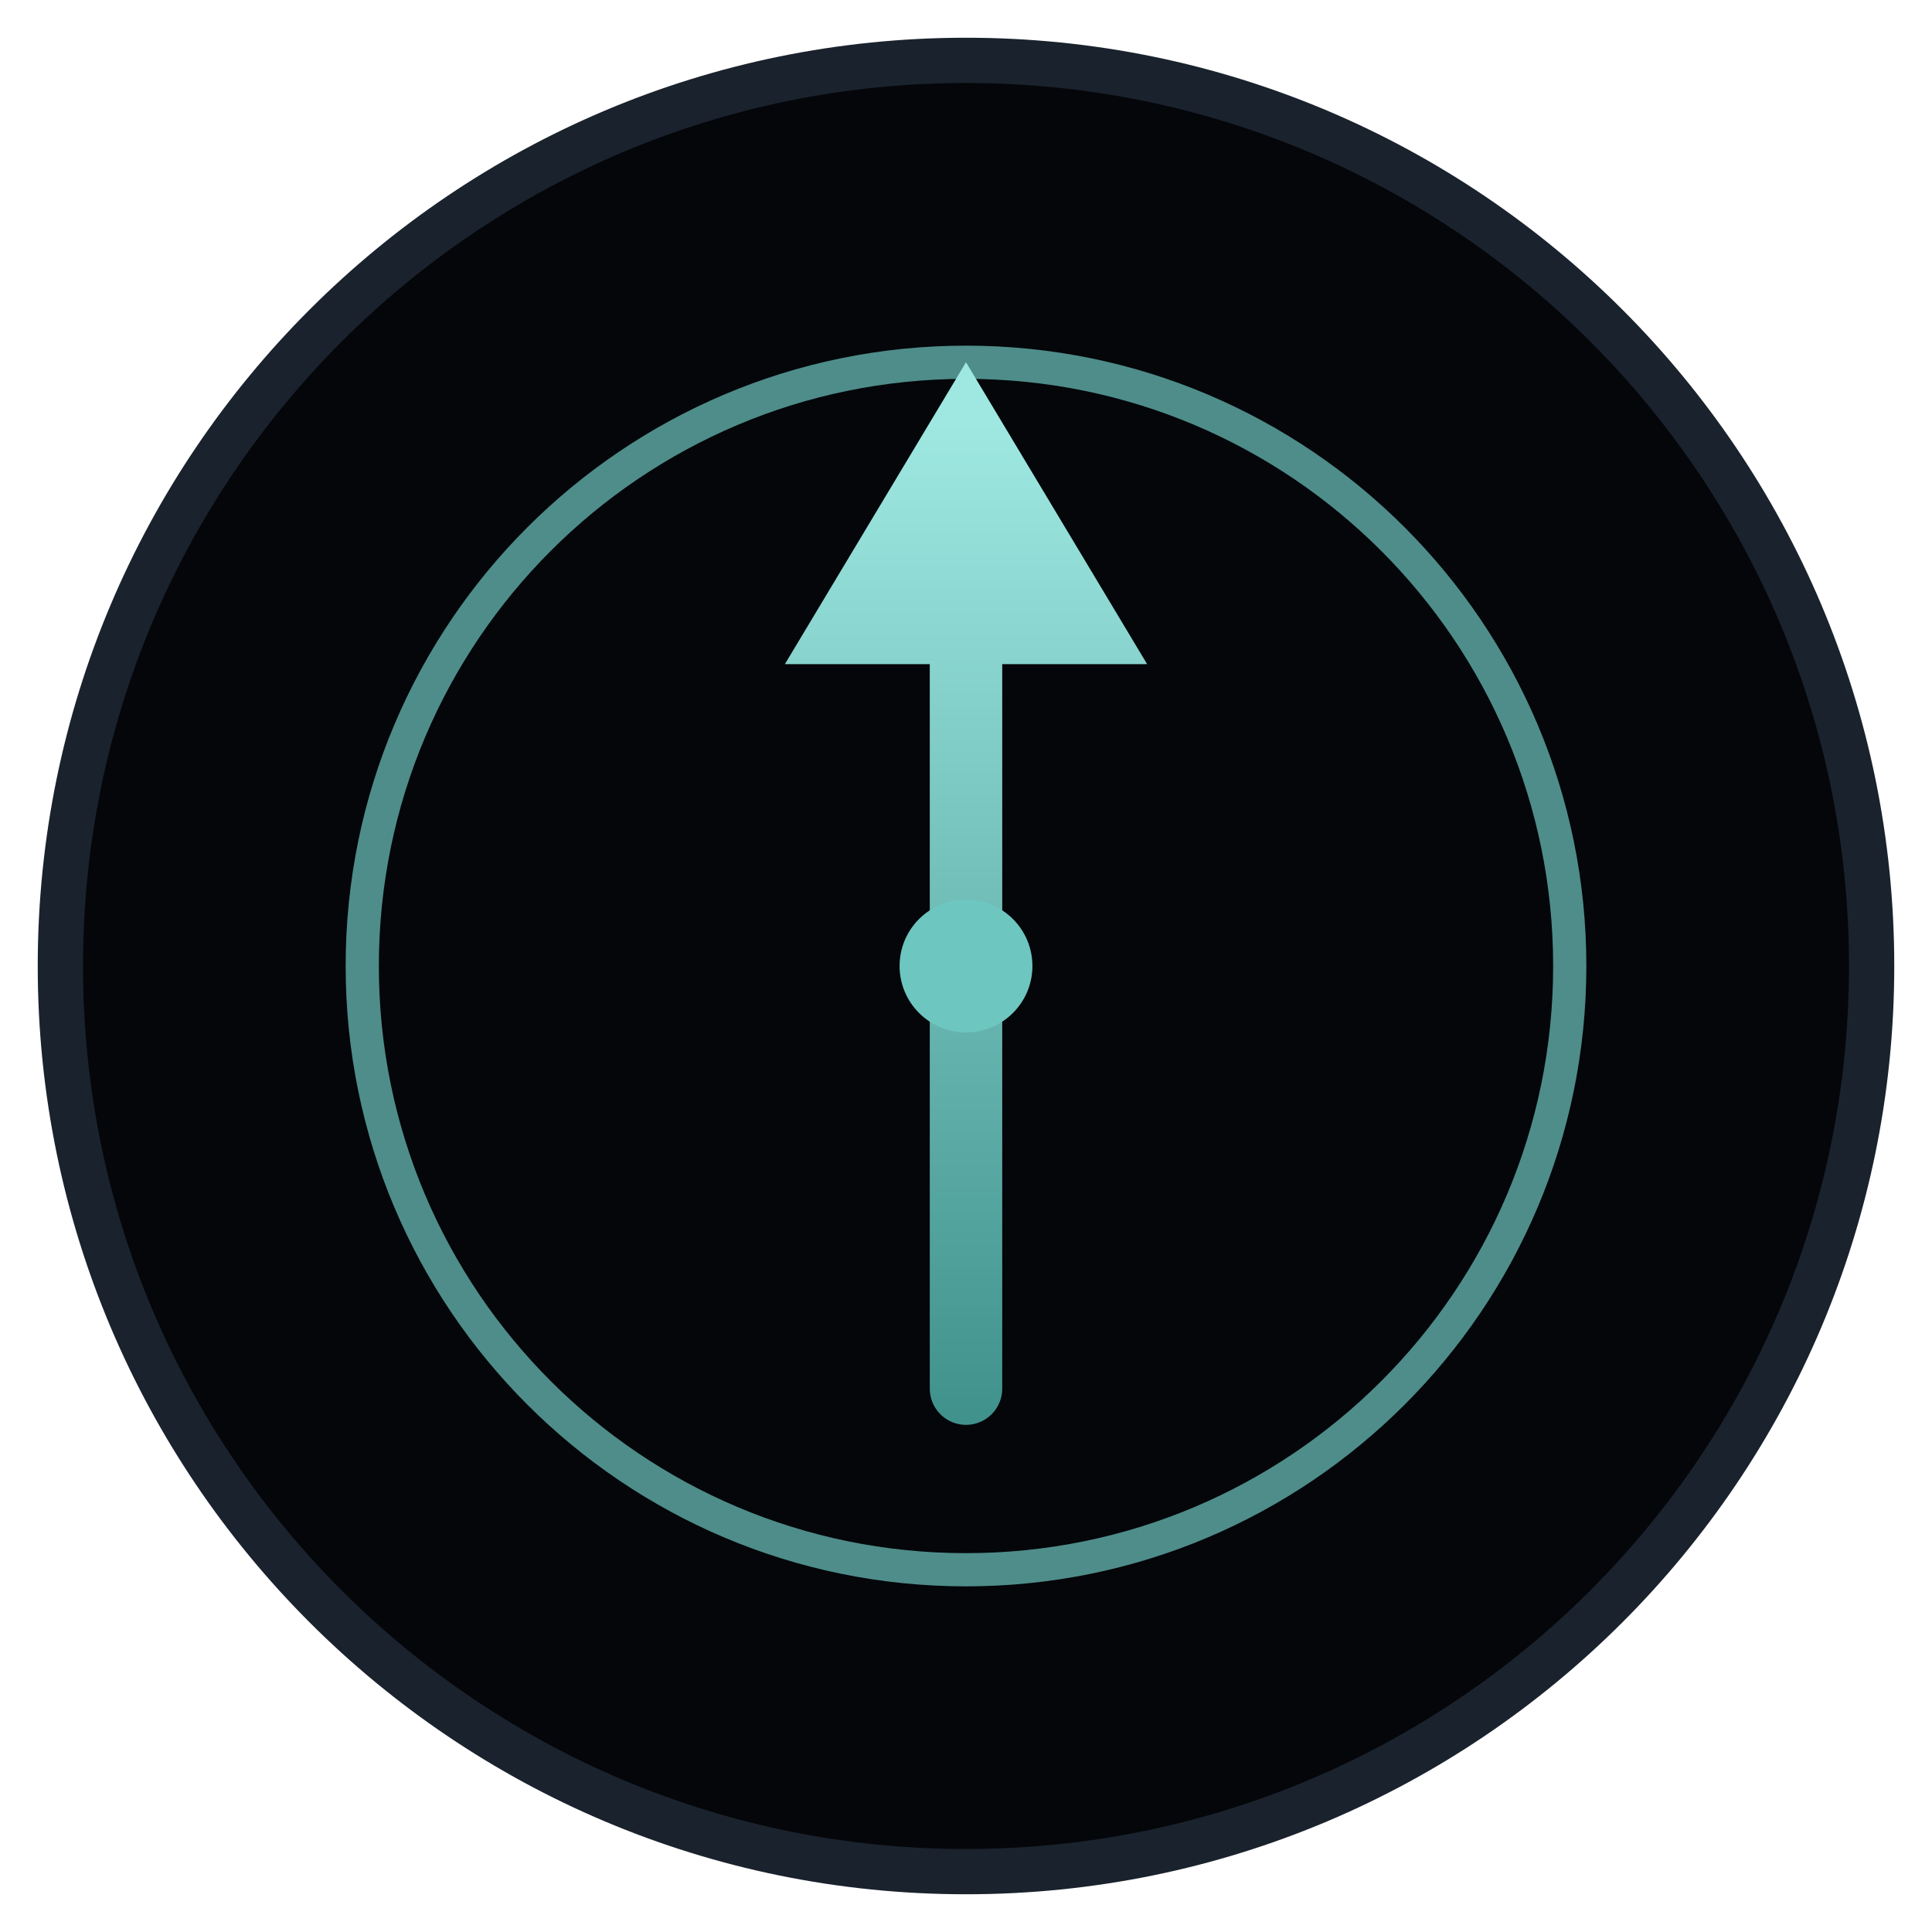
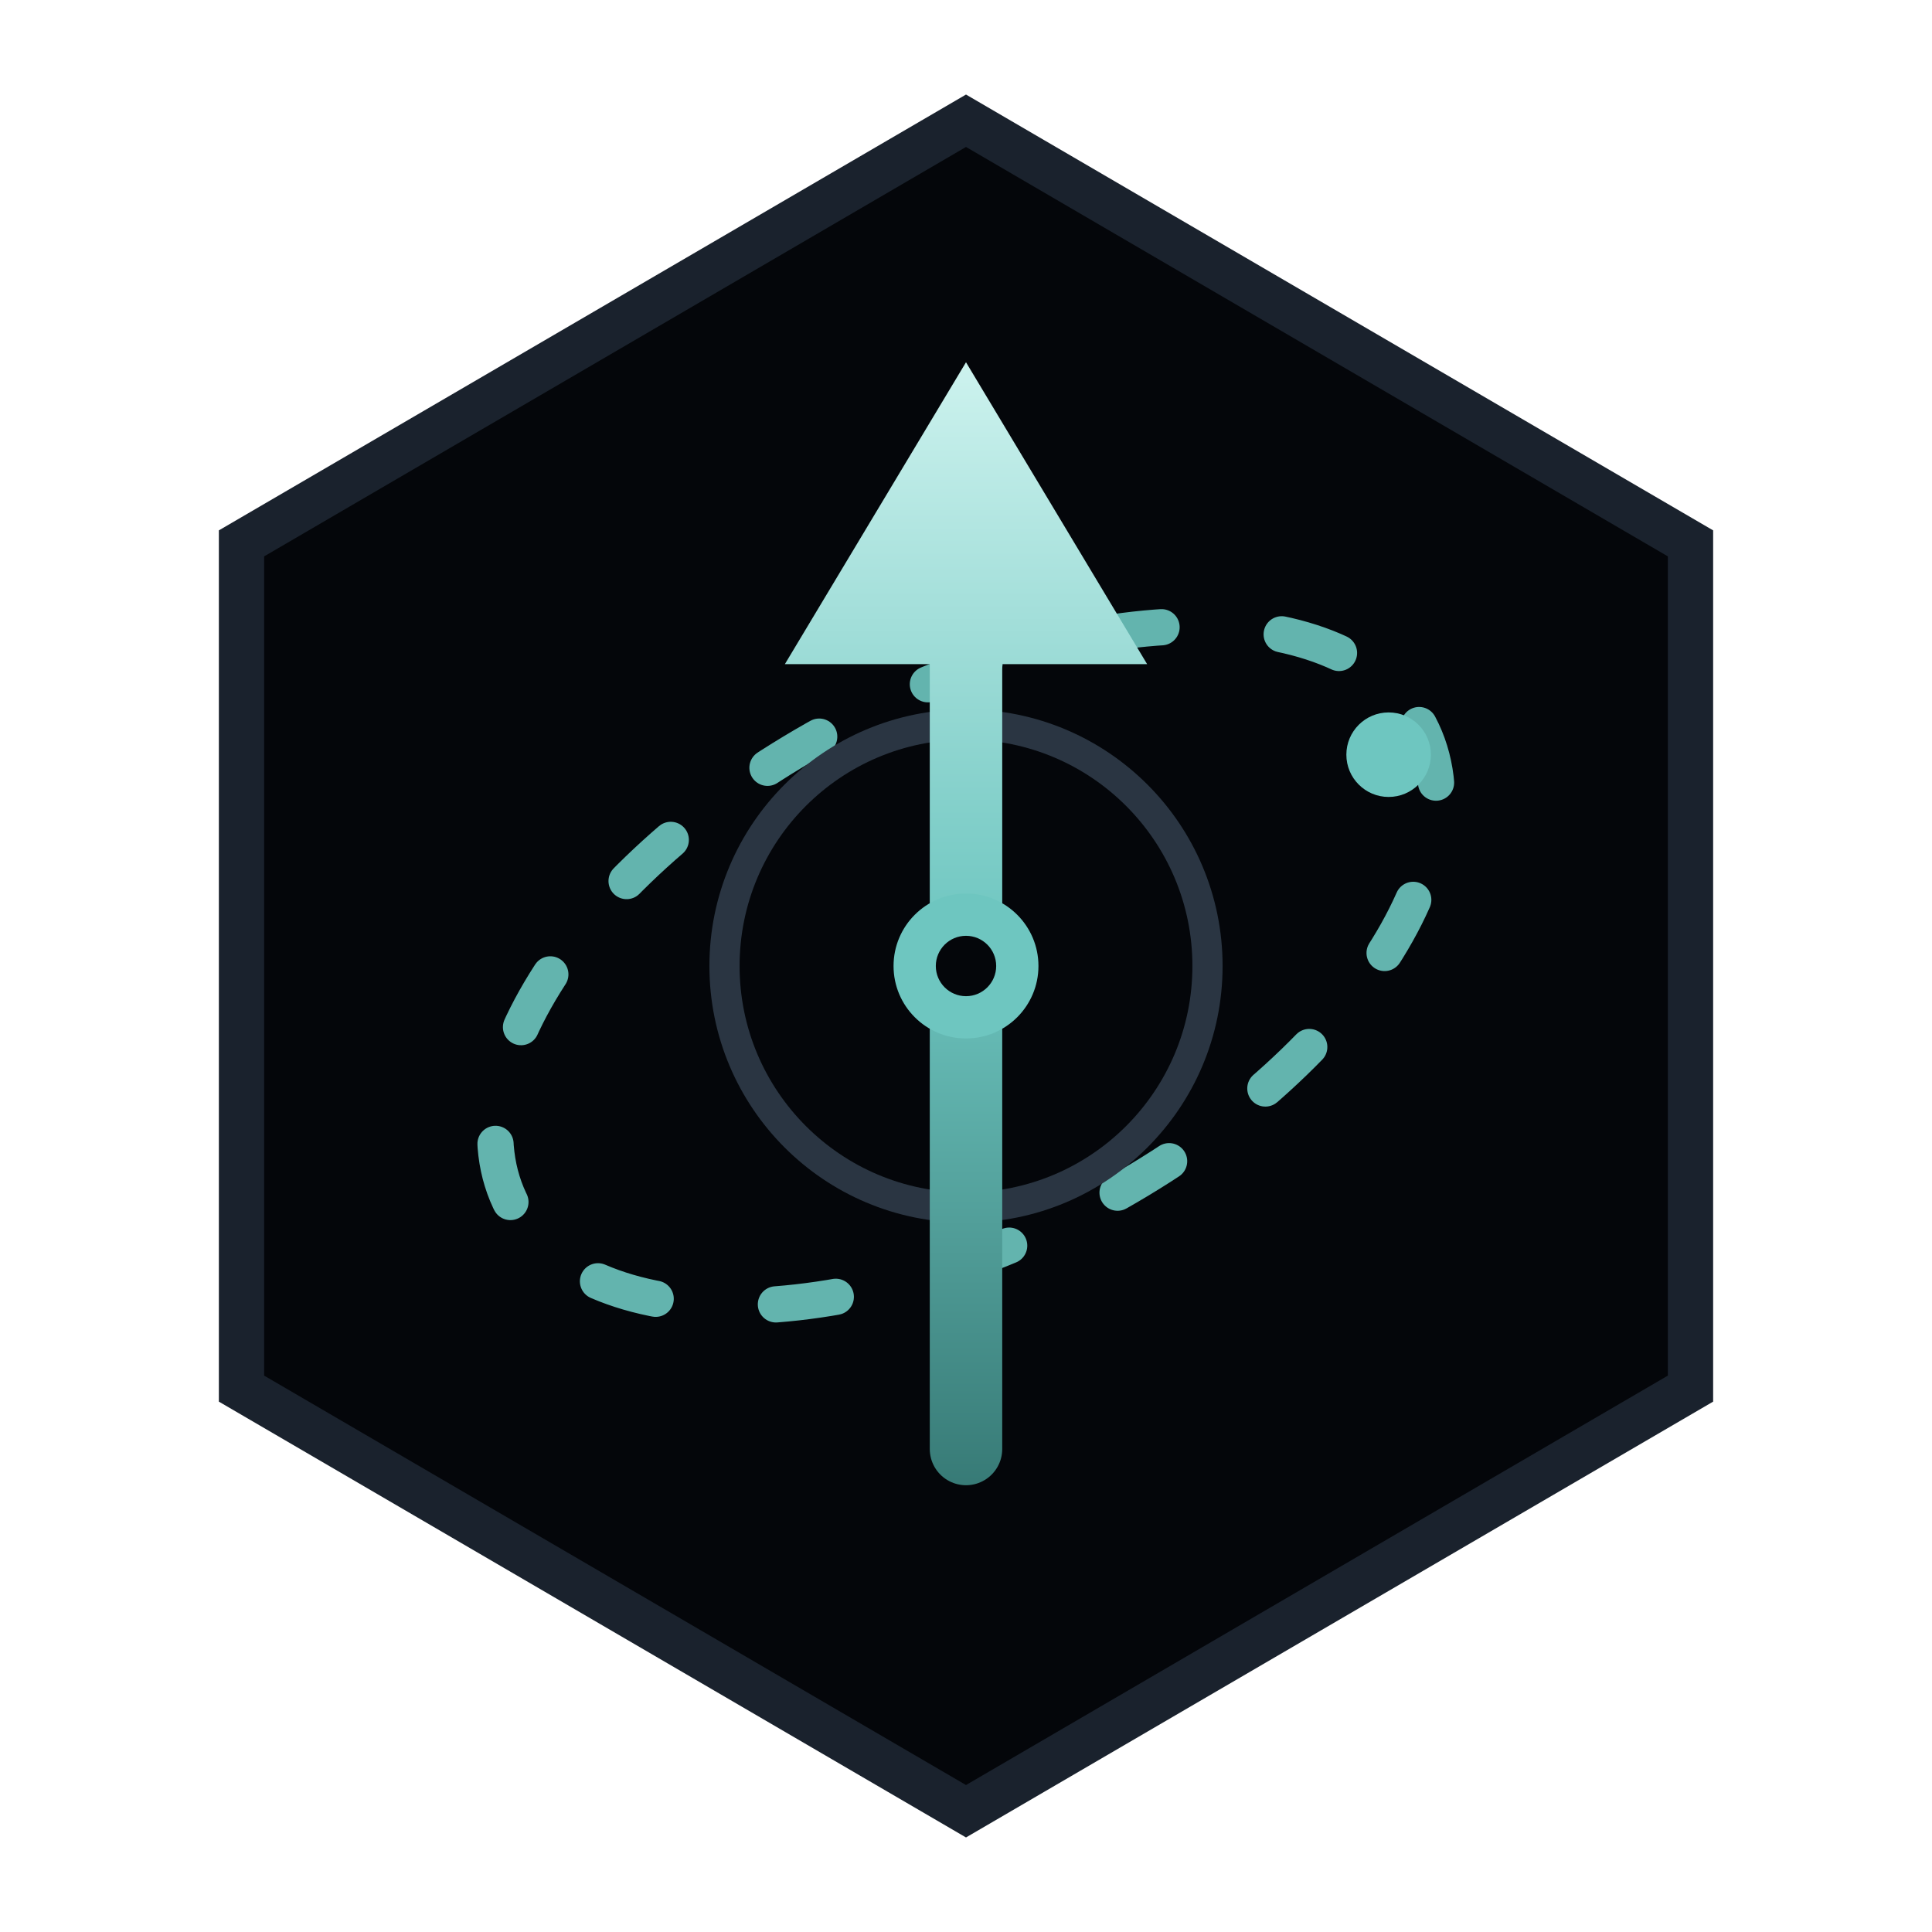
<svg xmlns="http://www.w3.org/2000/svg" viewBox="0 0 64 64" fill="none" role="img" aria-label="Centropic">
  <defs>
-     <linearGradient id="m-core" x1="32" y1="48" x2="32" y2="14" gradientUnits="userSpaceOnUse">
-       <stop stop-color="#3D8F8A" />
-       <stop offset="1" stop-color="#9FE8E2" />
+     <linearGradient id="m-beam" x1="32" y1="52" x2="32" y2="10" gradientUnits="userSpaceOnUse">
+       <stop stop-color="#2F6F6B" />
+       <stop offset="0.5" stop-color="#6EC6C0" />
+       <stop offset="1" stop-color="#D7F7F3" />
    </linearGradient>
  </defs>
-   <circle cx="32" cy="32" r="30" fill="#04060A" stroke="#1A222D" stroke-width="1.5" />
-   <circle cx="32" cy="32" r="20" stroke="#6EC6C0" stroke-width="1.1" opacity="0.7" />
-   <path d="M32 46 V18" stroke="url(#m-core)" stroke-width="2.4" stroke-linecap="round" />
-   <path d="M32 12 L38 22 H26 Z" fill="url(#m-core)" />
-   <circle cx="32" cy="32" r="2.2" fill="#6EC6C0" />
+   <path d="M32 4 L56 18 V46 L32 60 L8 46 V18 Z" fill="#04060A" stroke="#1A222D" stroke-width="1.5" />
+   <ellipse cx="32" cy="32" rx="17" ry="9" transform="rotate(-28 32 32)" stroke="#6EC6C0" stroke-width="1.2" stroke-dasharray="2 4" stroke-linecap="round" opacity="0.9" />
+   <circle cx="32" cy="32" r="8" stroke="#2A3542" stroke-width="1" />
+   <path d="M32 48 V22" stroke="url(#m-beam)" stroke-width="2.4" stroke-linecap="round" />
+   <path d="M32 12 L38 22 H26 Z" fill="url(#m-beam)" />
+   <circle cx="32" cy="32" r="2.4" fill="#6EC6C0" />
+   <circle cx="32" cy="32" r="1" fill="#04060A" />
+   <circle cx="46" cy="25" r="1.4" fill="#6EC6C0" />
</svg>
